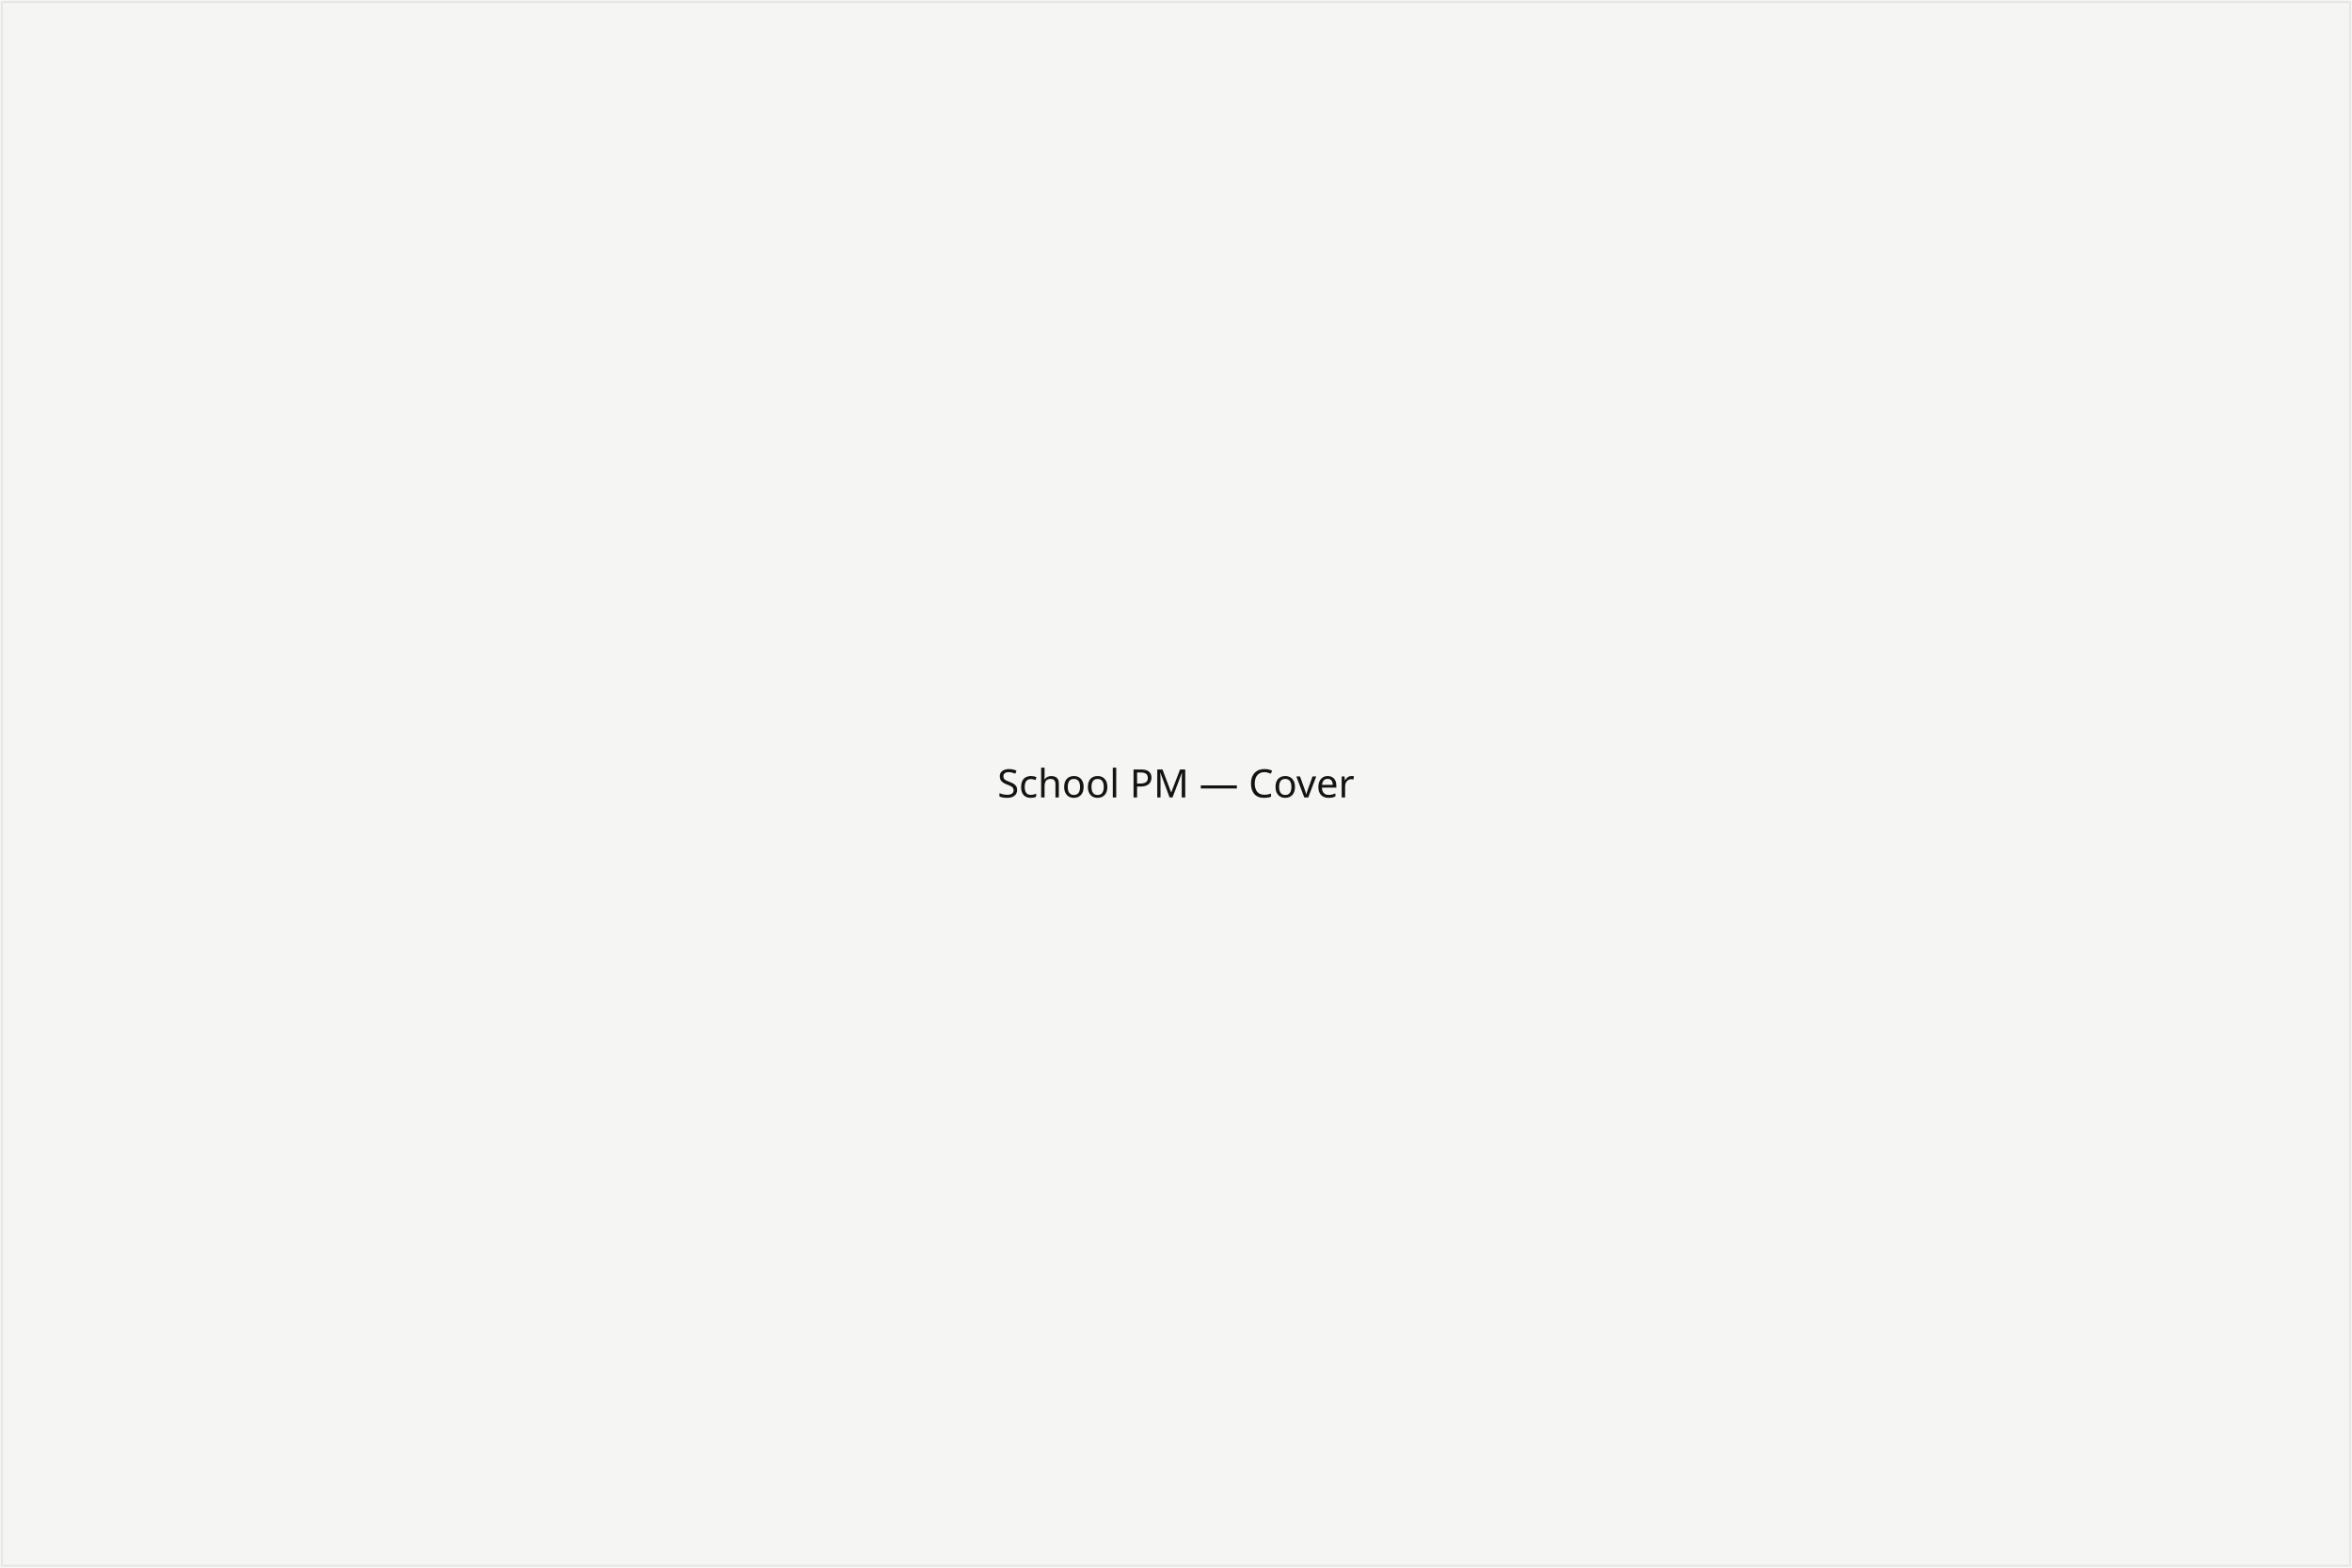
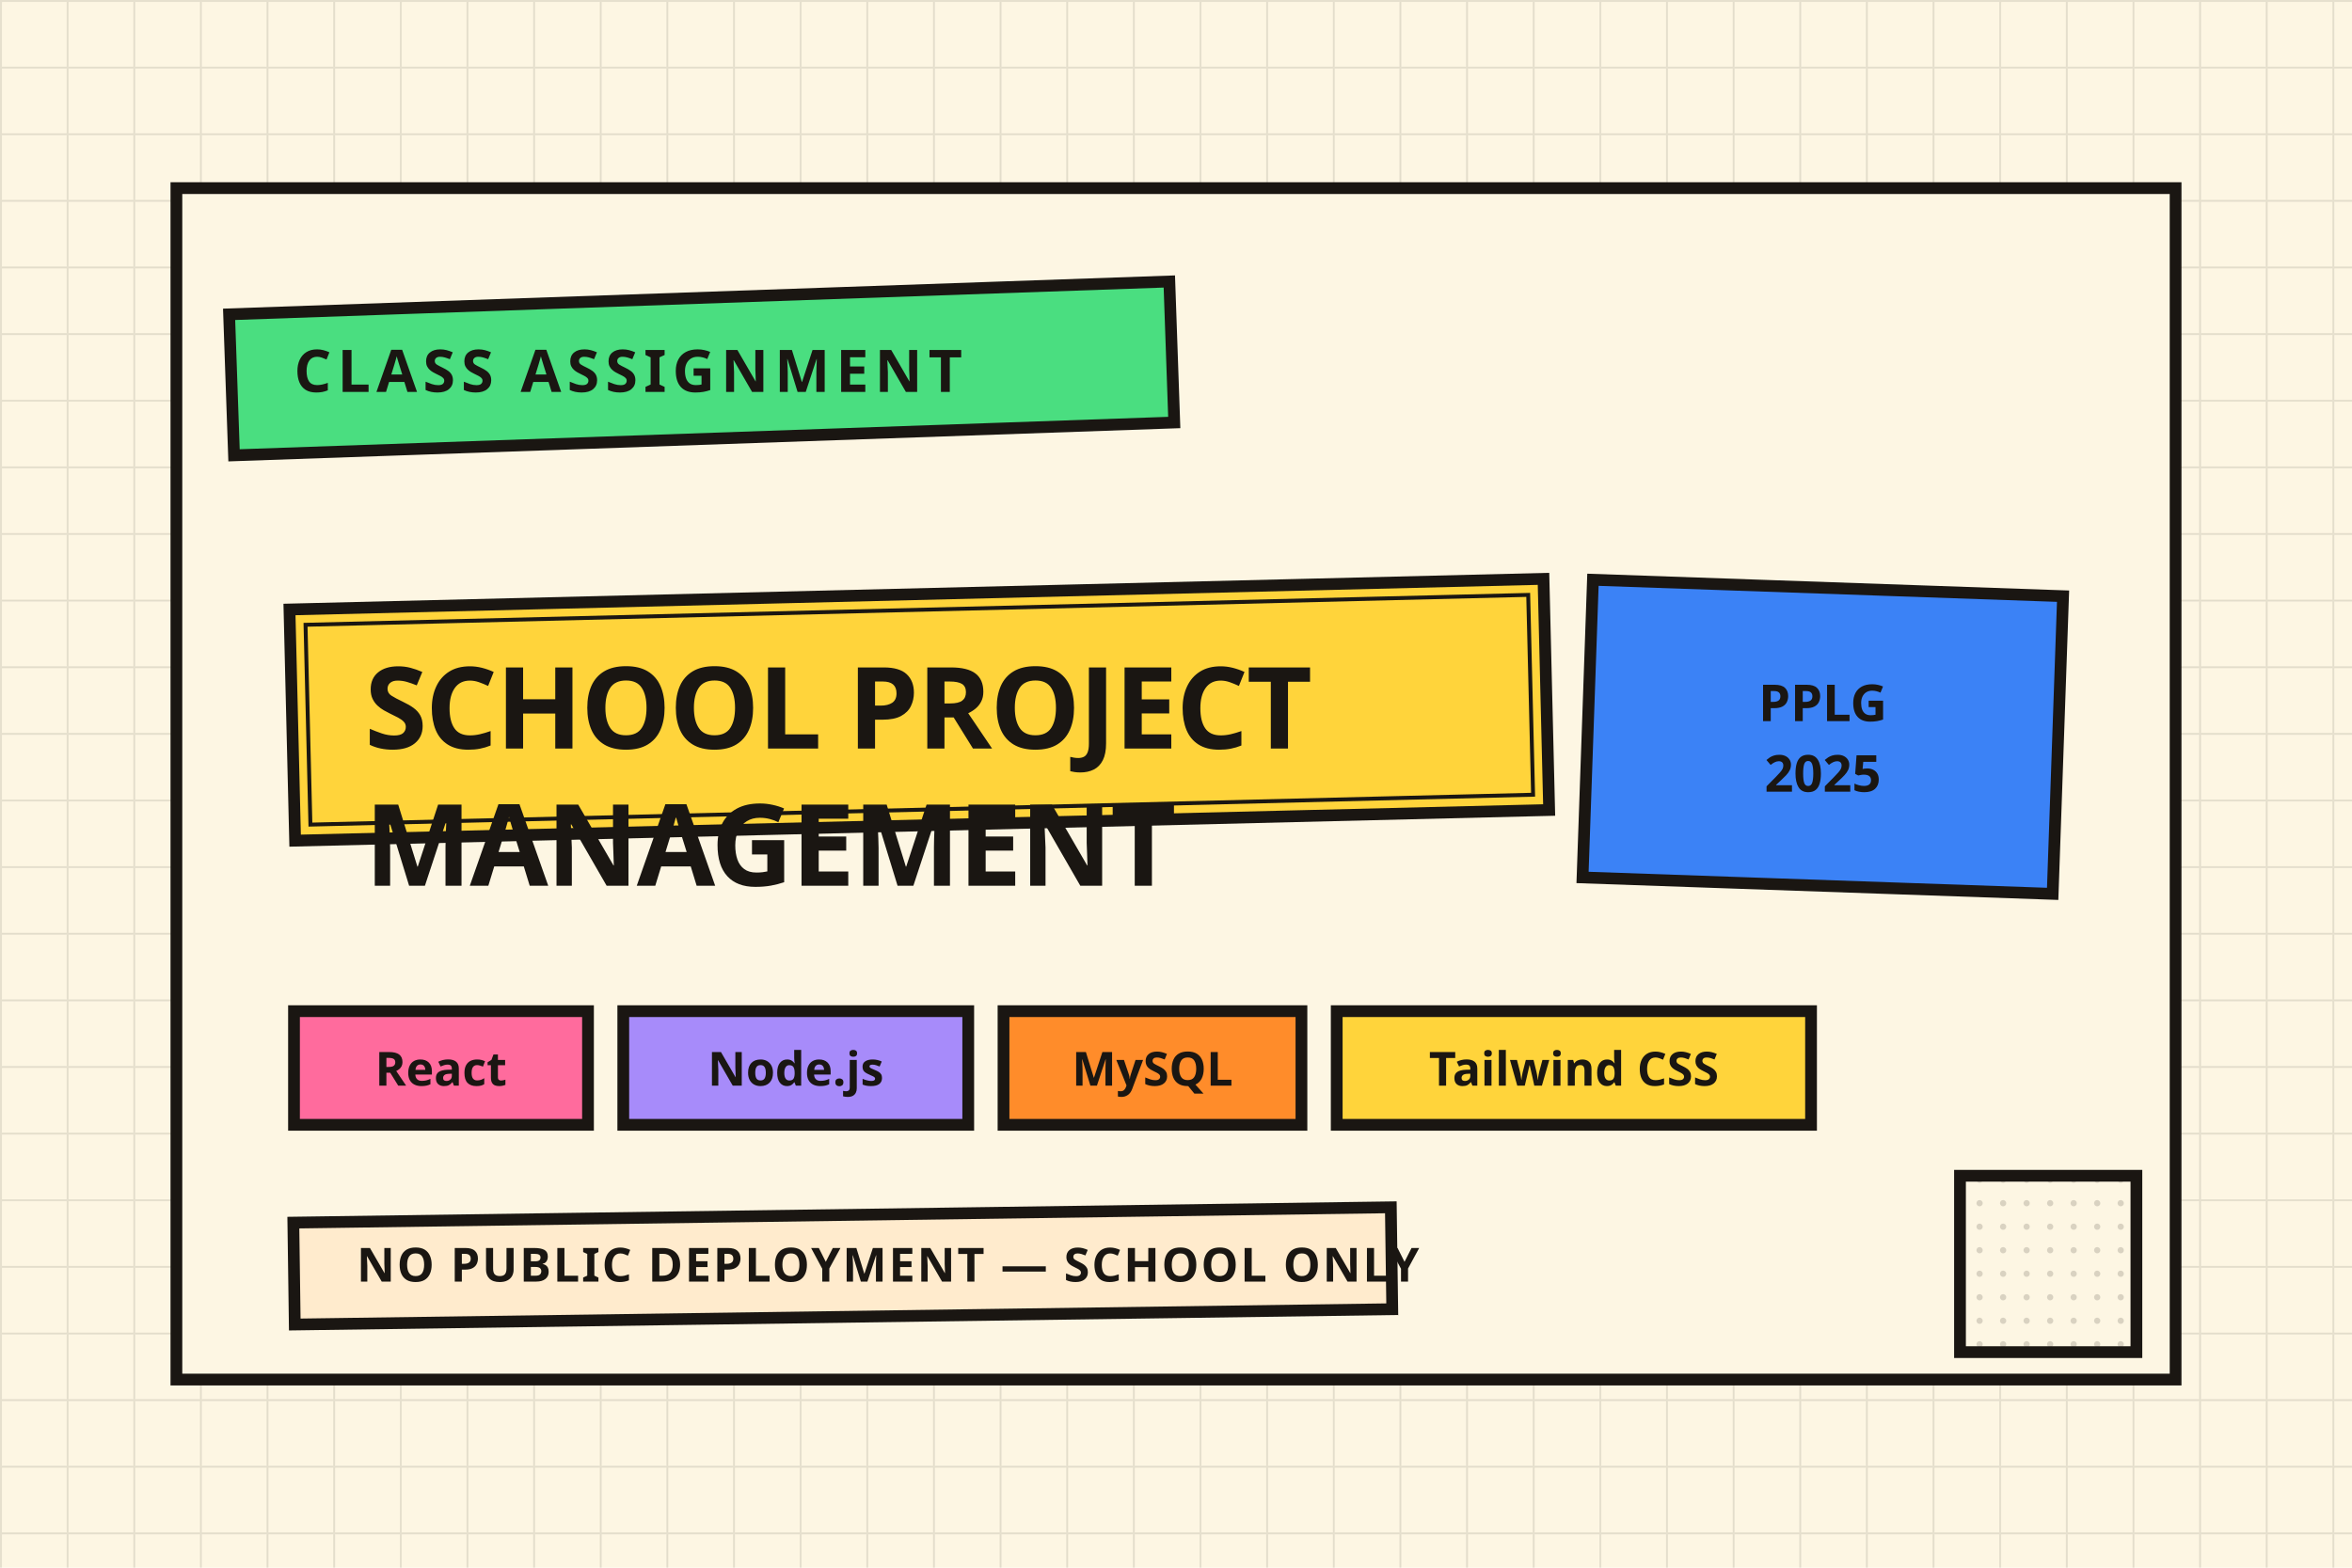
- <svg xmlns="http://www.w3.org/2000/svg" width="1200" height="800" viewBox="0 0 1200 800">
-   <rect width="100%" height="100%" fill="#F5F5F3" />
-   <rect x="1" y="1" width="1198" height="798" fill="none" stroke="#E6E6E4" stroke-width="1" />
-   <text x="50%" y="50%" font-family="sans-serif" font-size="20" fill="#141412" text-anchor="middle" dominant-baseline="middle">School PM — Cover</text>
+ <svg xmlns="http://www.w3.org/2000/svg" width="1200" height="800" viewBox="0 0 1200 800" role="img" aria-label="School Project Management System — class assignment, no live deployment">
+   <defs>
+     <pattern id="grid" width="34" height="34" patternUnits="userSpaceOnUse">
+       <path d="M34 0H0V34" fill="none" stroke="#1A1612" stroke-opacity="0.1" stroke-width="2" />
+     </pattern>
+     <pattern id="dots" width="12" height="12" patternUnits="userSpaceOnUse">
+       <circle cx="2" cy="2" r="1.6" fill="#1A1612" fill-opacity="0.16" />
+     </pattern>
+   </defs>
+   <rect width="1200" height="800" fill="#FDF6E3" />
+   <rect width="1200" height="800" fill="url(#grid)" />
+   <rect x="90" y="96" width="1020" height="608" fill="#FDF6E3" stroke="#1A1612" stroke-width="6" />
+   <rect x="118" y="152" width="480" height="72" fill="#4ADE80" stroke="#1A1612" stroke-width="6" transform="rotate(-2 358 188)" />
+   <text x="150" y="200" font-family="Verdana, Geneva, sans-serif" font-size="30" font-weight="bold" fill="#1A1612" letter-spacing="3">CLASS ASSIGNMENT</text>
+   <g transform="rotate(-1.4 600 400)">
+     <rect x="150" y="300" width="640" height="118" fill="#FFD43B" stroke="#1A1612" stroke-width="6" />
+     <rect x="158" y="308" width="624" height="102" fill="none" stroke="#1A1612" stroke-width="2" />
+   </g>
+   <text x="186" y="382" font-family="Verdana, Geneva, sans-serif" font-size="58" font-weight="bold" fill="#1A1612" letter-spacing="-1">SCHOOL PROJECT</text>
+   <text x="186" y="452" font-family="Verdana, Geneva, sans-serif" font-size="58" font-weight="bold" fill="#1A1612" letter-spacing="-1">MANAGEMENT</text>
+   <rect x="810" y="300" width="240" height="152" fill="#3B82F6" stroke="#1A1612" stroke-width="6" transform="rotate(2 930 376)" />
+   <text x="930" y="368" text-anchor="middle" font-family="Verdana, Geneva, sans-serif" font-size="26" font-weight="bold" fill="#1A1612">PPLG</text>
+   <text x="930" y="404" text-anchor="middle" font-family="Verdana, Geneva, sans-serif" font-size="26" font-weight="bold" fill="#1A1612">2025</text>
+   <g font-family="Verdana, Geneva, sans-serif" font-size="24" font-weight="bold" fill="#1A1612">
+     <rect x="150" y="516" width="150" height="58" fill="#FF6B9D" stroke="#1A1612" stroke-width="6" />
+     <text x="225" y="554" text-anchor="middle">React</text>
+     <rect x="318" y="516" width="176" height="58" fill="#A78BFA" stroke="#1A1612" stroke-width="6" />
+     <text x="406" y="554" text-anchor="middle">Node.js</text>
+     <rect x="512" y="516" width="152" height="58" fill="#FF8C2A" stroke="#1A1612" stroke-width="6" />
+     <text x="588" y="554" text-anchor="middle">MySQL</text>
+     <rect x="682" y="516" width="242" height="58" fill="#FFD43B" stroke="#1A1612" stroke-width="6" />
+     <text x="803" y="554" text-anchor="middle">Tailwind CSS</text>
+   </g>
+   <rect x="150" y="620" width="560" height="52" fill="#FFEBCD" stroke="#1A1612" stroke-width="6" transform="rotate(-0.8 430 646)" />
+   <text x="182" y="654" font-family="Verdana, Geneva, sans-serif" font-size="24" font-weight="bold" fill="#1A1612" letter-spacing="1">NO PUBLIC DEPLOYMENT — SCHOOL ONLY</text>
+   <rect x="1000" y="600" width="90" height="90" fill="url(#dots)" stroke="#1A1612" stroke-width="6" />
</svg>
